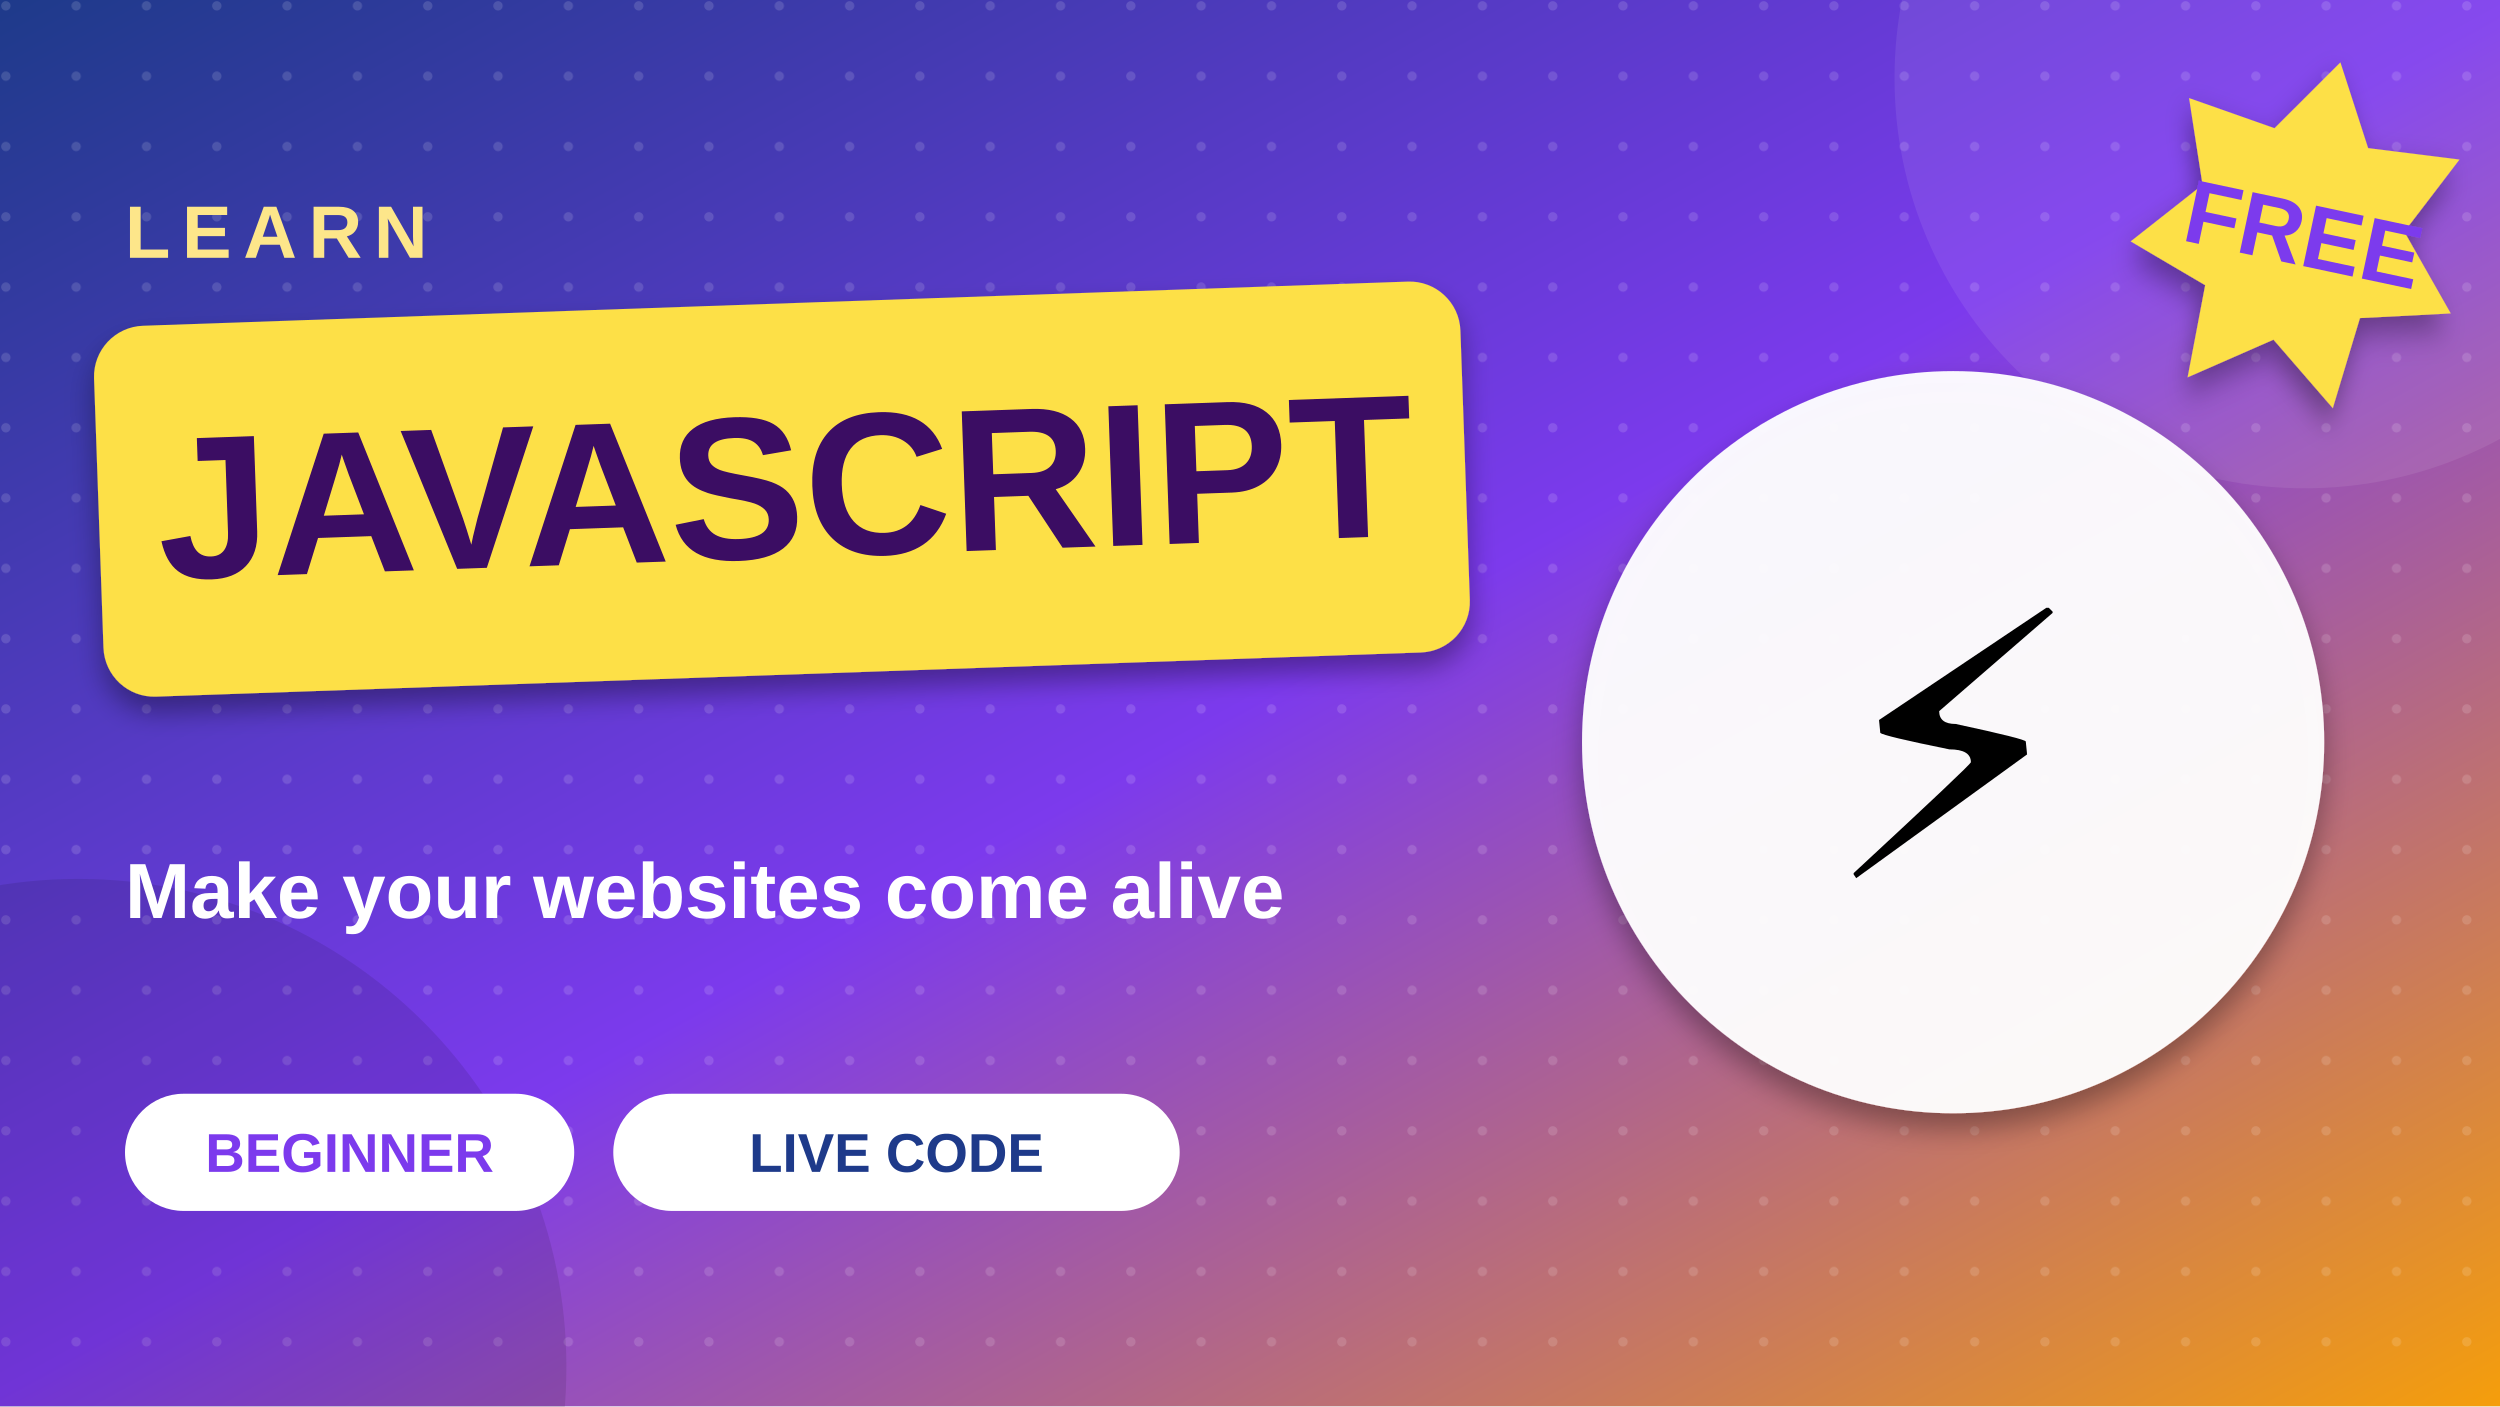
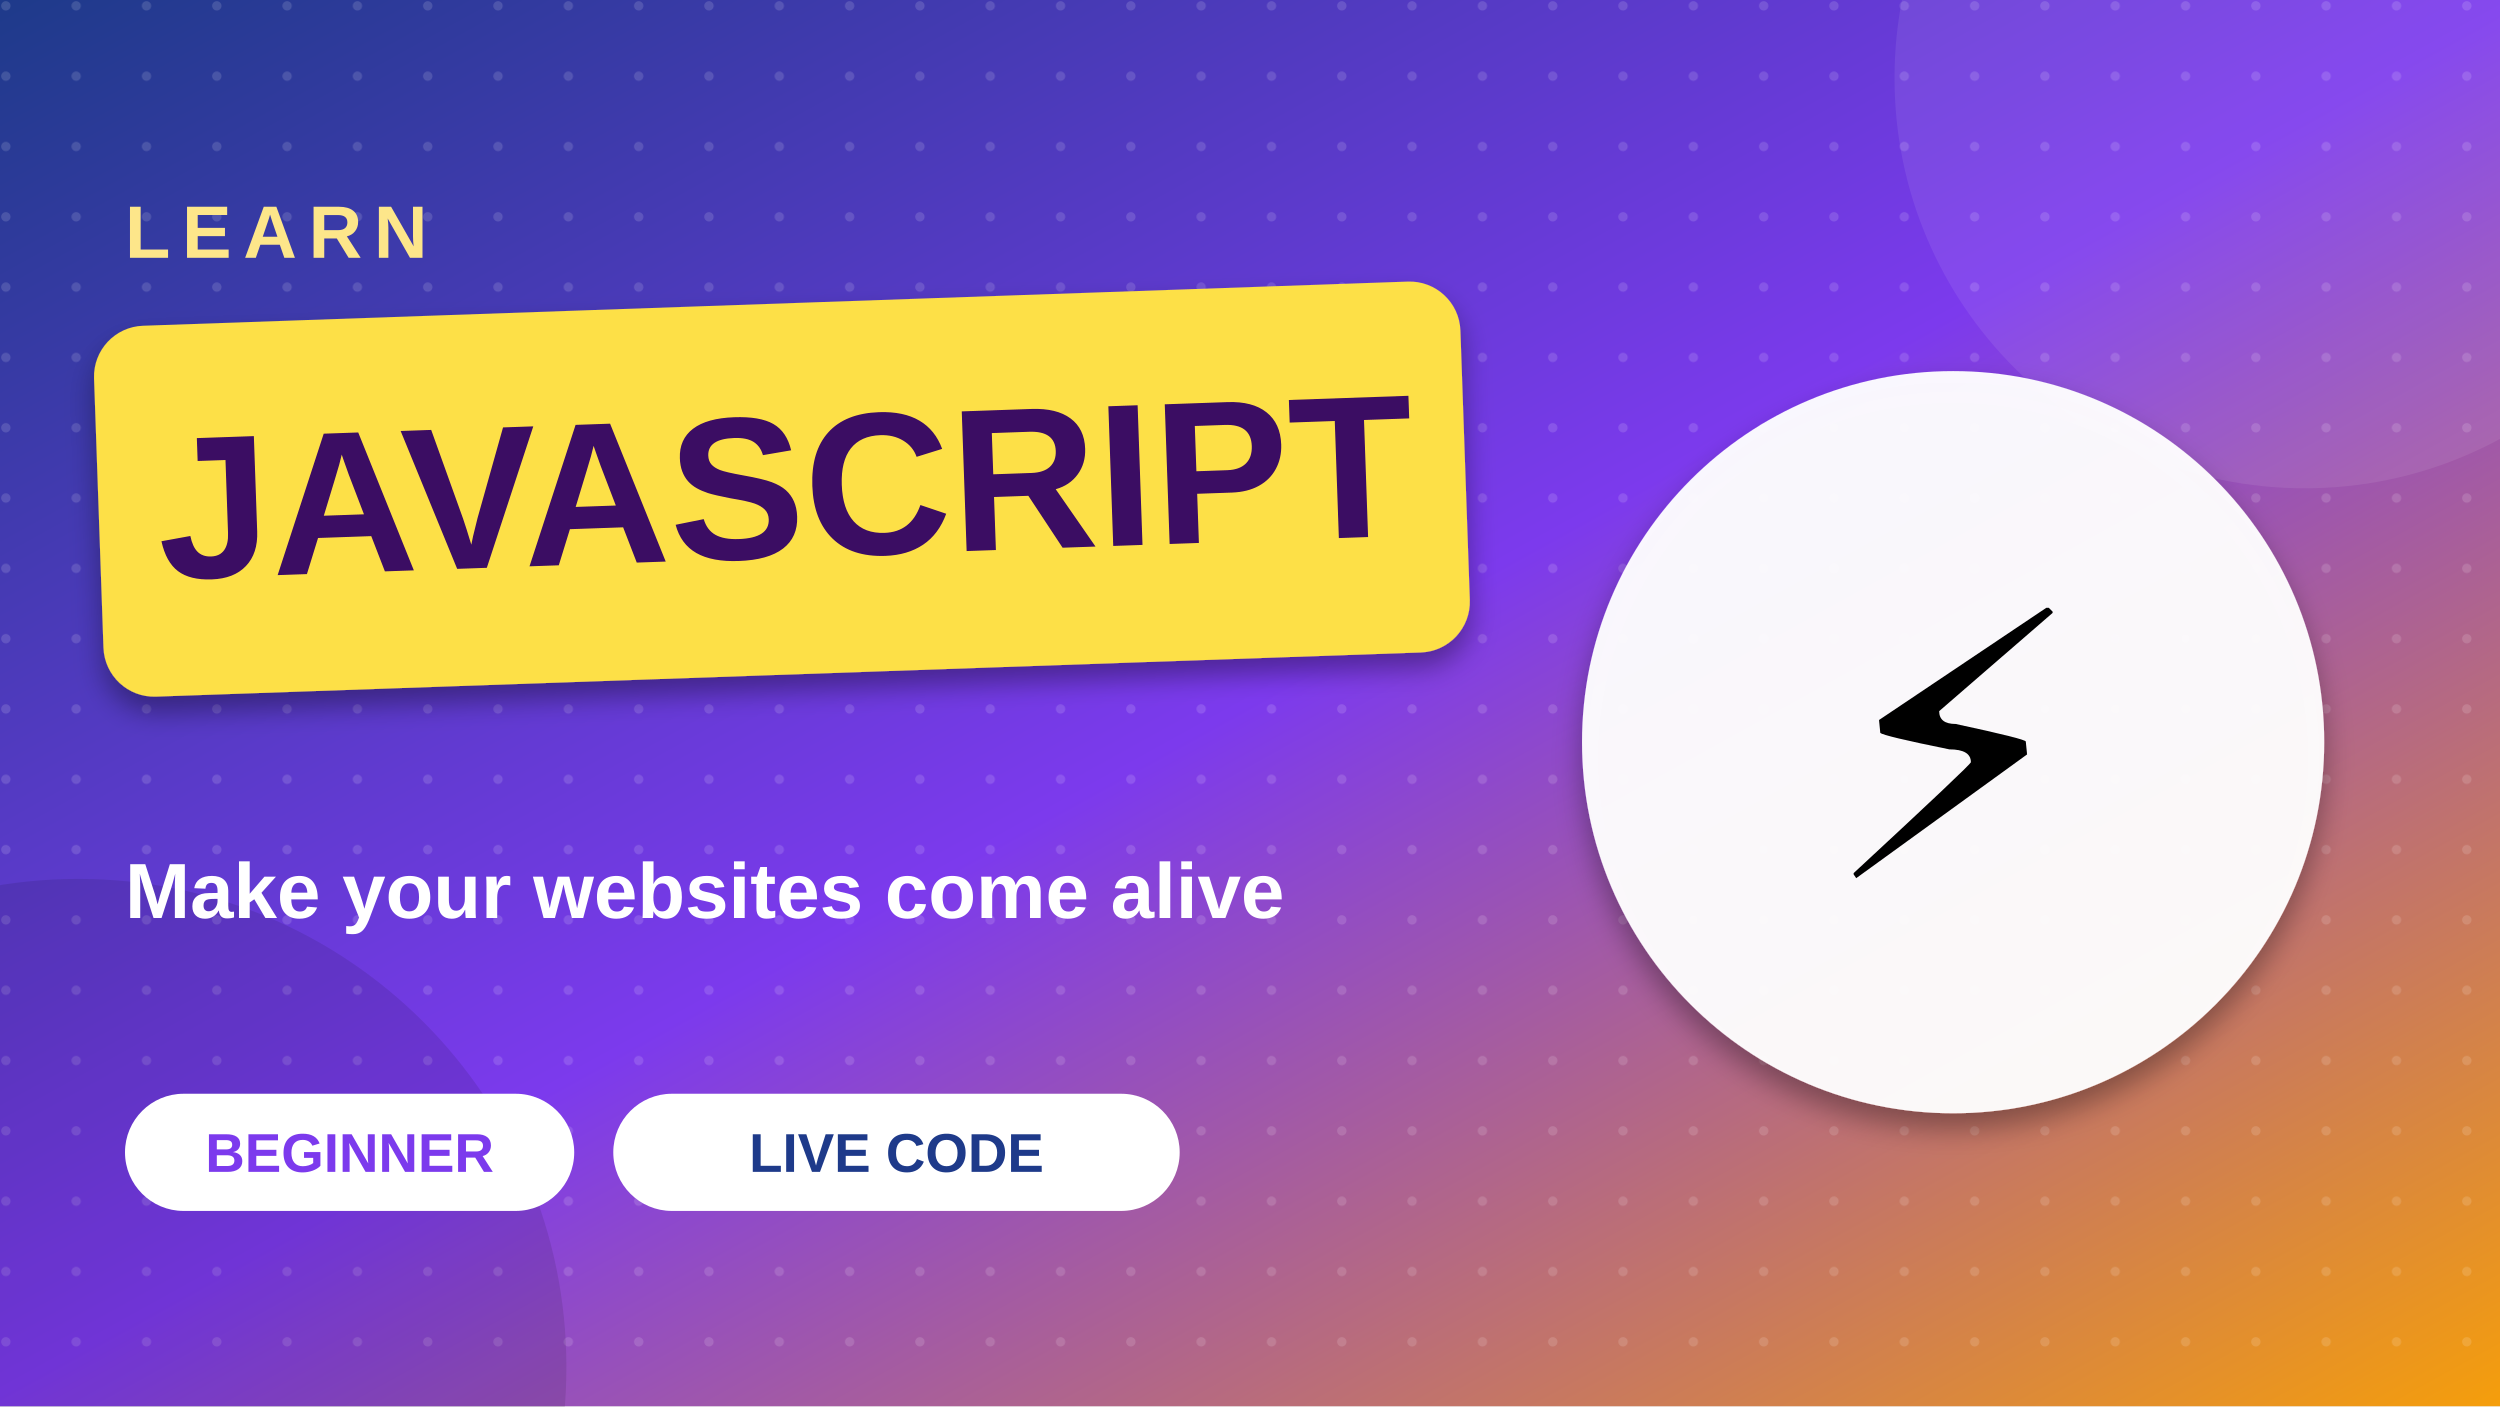
<svg xmlns="http://www.w3.org/2000/svg" viewBox="0 0 1280 720" role="img" aria-label="JAVASCRIPT. Make your websites come alive">
  <defs>
    <linearGradient id="bg" x1="0" y1="0" x2="1" y2="1">
      <stop offset="0" stop-color="#1e3a8a" />
      <stop offset="0.5" stop-color="#7c3aed" />
      <stop offset="1" stop-color="#f59e0b" />
    </linearGradient>
    <pattern id="dots" width="36" height="36" patternUnits="userSpaceOnUse">
      <circle cx="3" cy="3" r="2.4" fill="#fff" opacity="0.14" />
    </pattern>
    <filter id="pop" x="-20%" y="-20%" width="140%" height="140%">
      <feDropShadow dx="0" dy="8" stdDeviation="7" flood-color="#000" flood-opacity="0.35" />
    </filter>
  </defs>
  <rect width="1280" height="720" fill="url(#bg)" />
  <rect width="1280" height="720" fill="url(#dots)" />
  <circle cx="1180" cy="40" r="210" fill="#fff" opacity="0.08" />
  <circle cx="40" cy="700" r="250" fill="#000" opacity="0.10" />
  <g font-family="'Arial Black', Impact, 'Segoe UI', Arial, sans-serif" font-weight="900">
    <text x="64" y="132" font-size="38" fill="#fde68a" letter-spacing="6">LEARN</text>
    <g transform="rotate(-2 270 300)" filter="url(#pop)">
      <rect x="52" y="160" width="700" height="190" rx="26" fill="#fde047" />
      <text x="82" y="290" font-size="104" fill="#3b0764">JAVASCRIPT</text>
    </g>
  </g>
  <g font-family="'Segoe UI', Arial, sans-serif" fill="#fff">
    <text x="64" y="470" font-size="40" font-weight="700">Make your websites come alive</text>
  </g>
  <g font-family="'Segoe UI', Arial, sans-serif" font-weight="800" font-size="28" text-anchor="middle">
    <rect x="64" y="560" width="230" height="60" rx="30" fill="#fff" />
    <text x="179" y="600" fill="#7c3aed">BEGINNER</text>
    <rect x="314" y="560" width="290" height="60" rx="30" fill="#fff" />
    <text x="459" y="600" fill="#1e3a8a">LIVE CODE</text>
  </g>
  <g filter="url(#pop)">
    <circle cx="1000" cy="380" r="190" fill="#fff" opacity="0.95" />
    <text x="1000" y="450" font-size="190" text-anchor="middle">⚡</text>
  </g>
-   <g filter="url(#pop)" transform="rotate(12 1180 118)">
-     <polygon fill="#fde047" points="1180,30 1203,70 1250,66 1230,108 1262,144 1217,156 1213,204 1176,176 1137,204 1136,156 1094,142 1124,106 1108,64 1154,70" />
-     <text x="1180" y="136" font-family="'Arial Black', Impact, Arial, sans-serif" font-weight="900" font-size="46" fill="#7c3aed" text-anchor="middle">FREE</text>
-   </g>
</svg>
